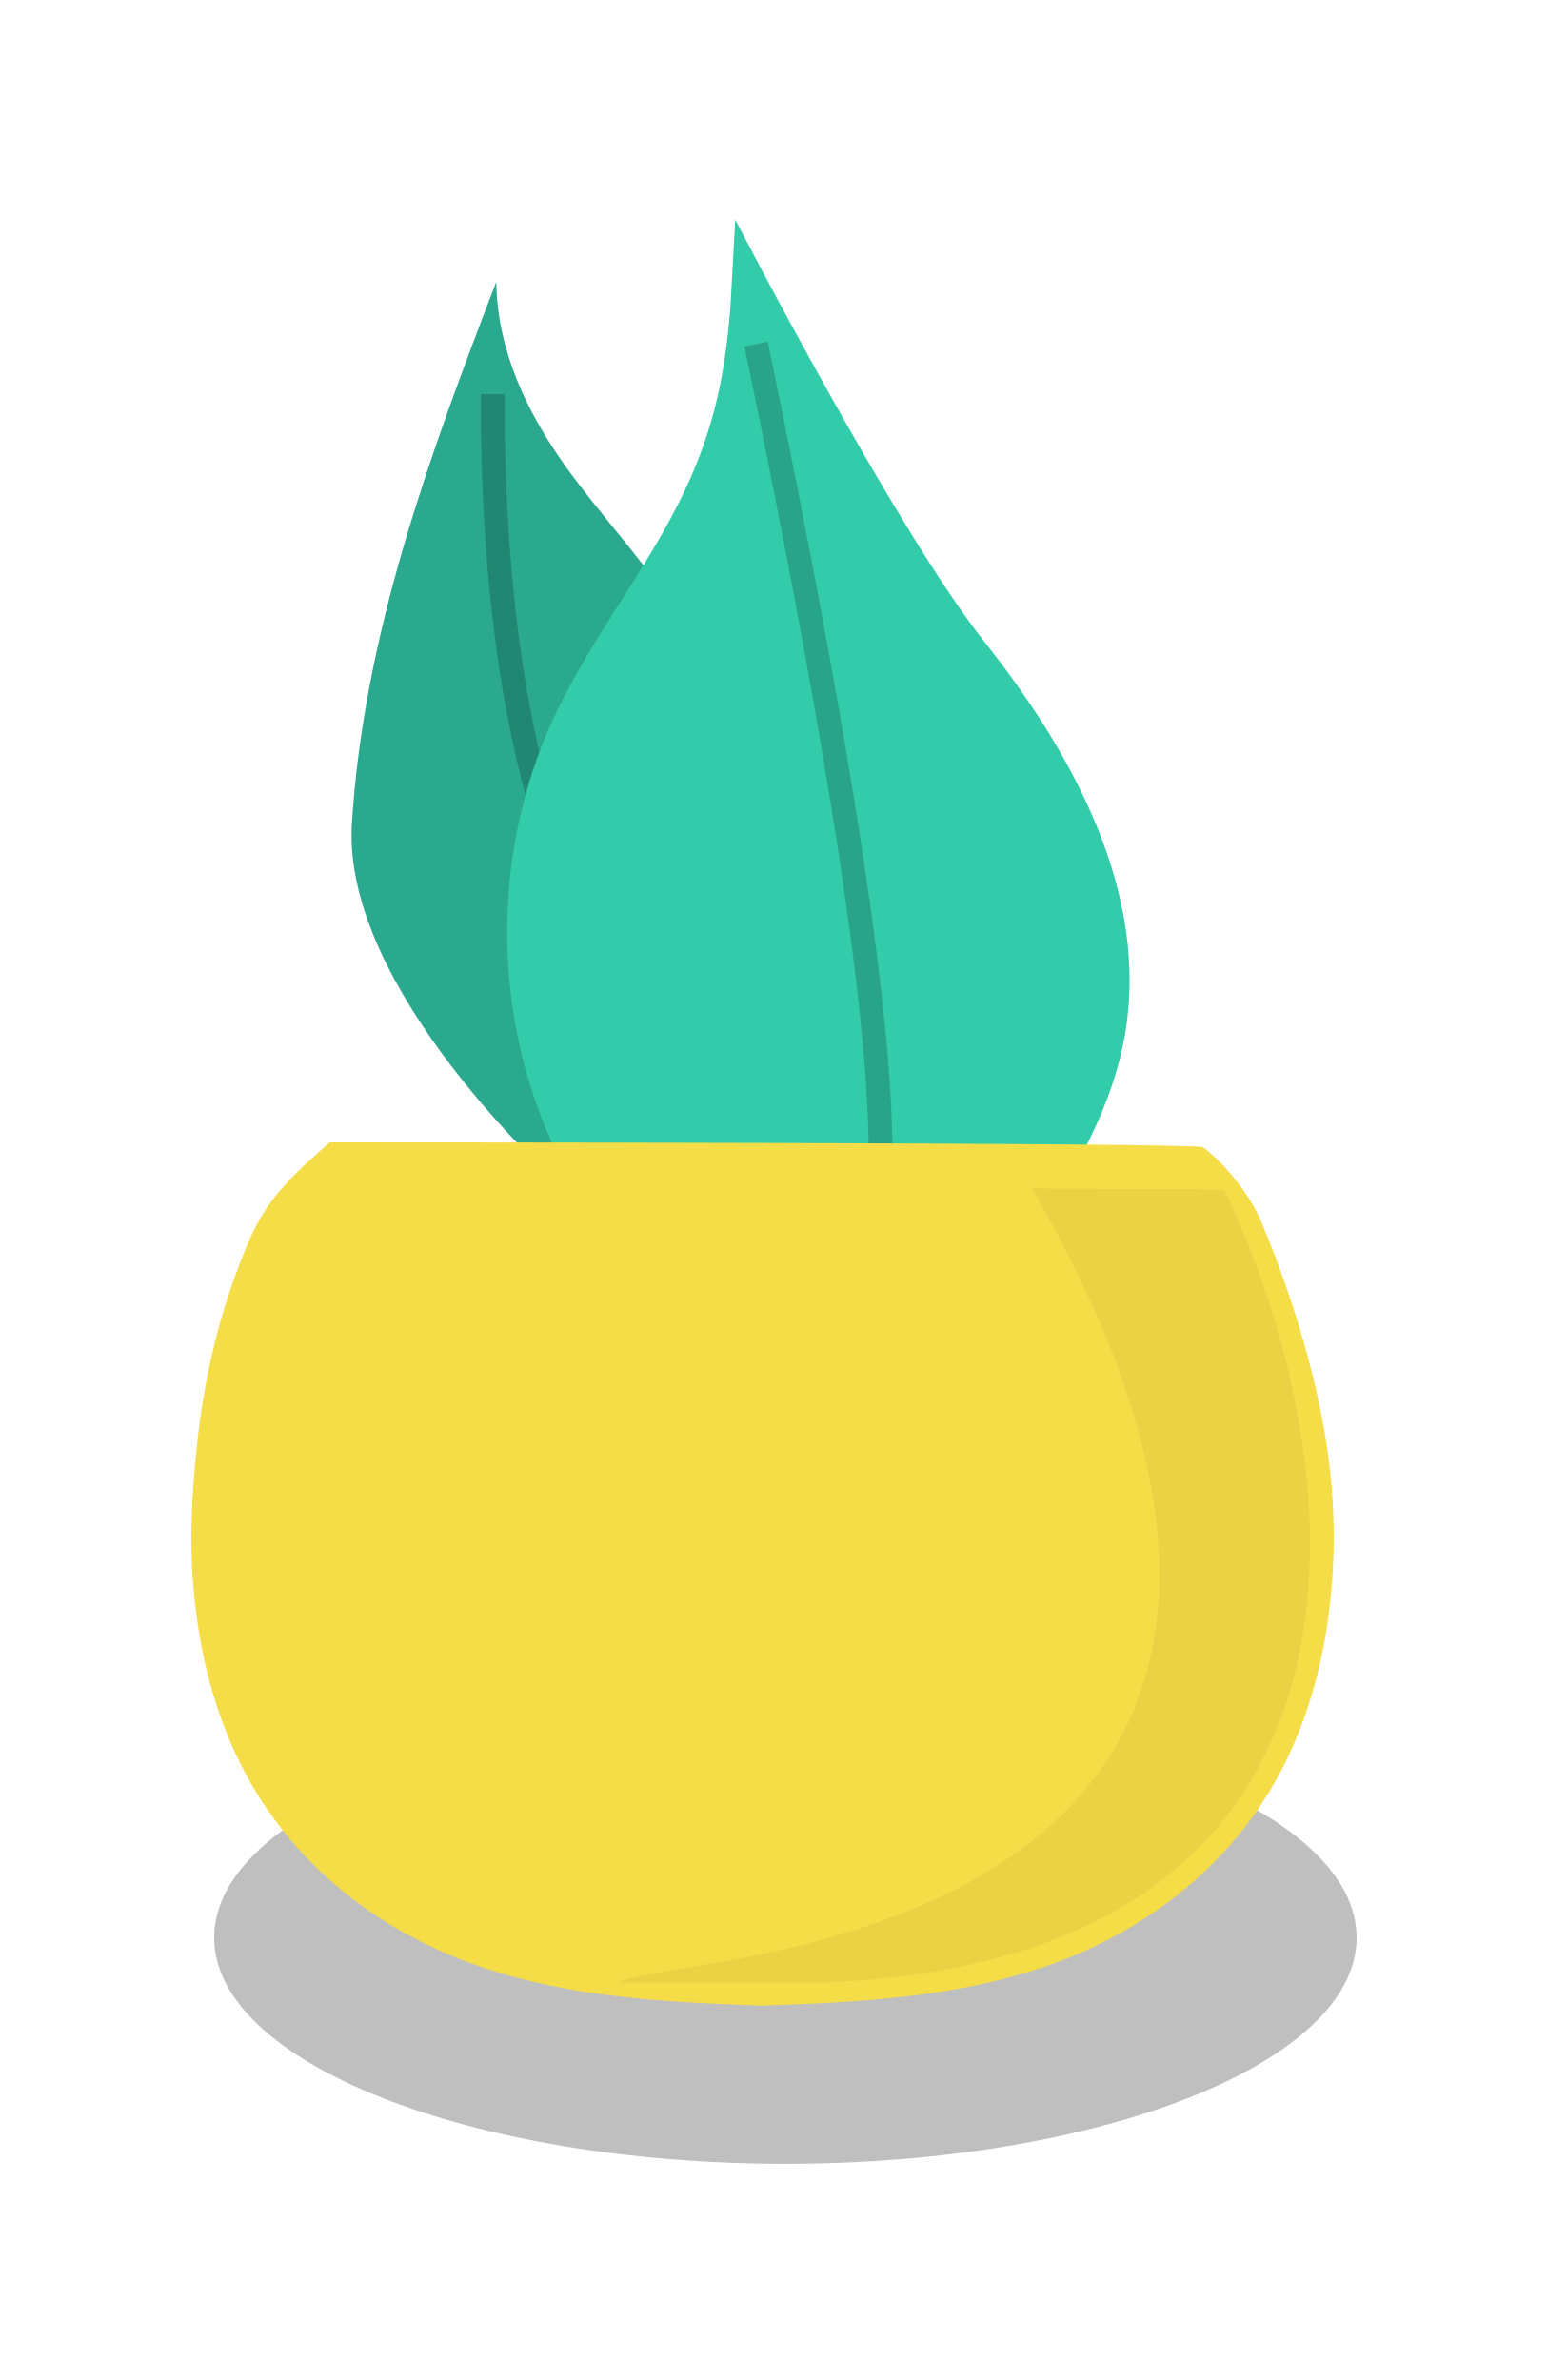
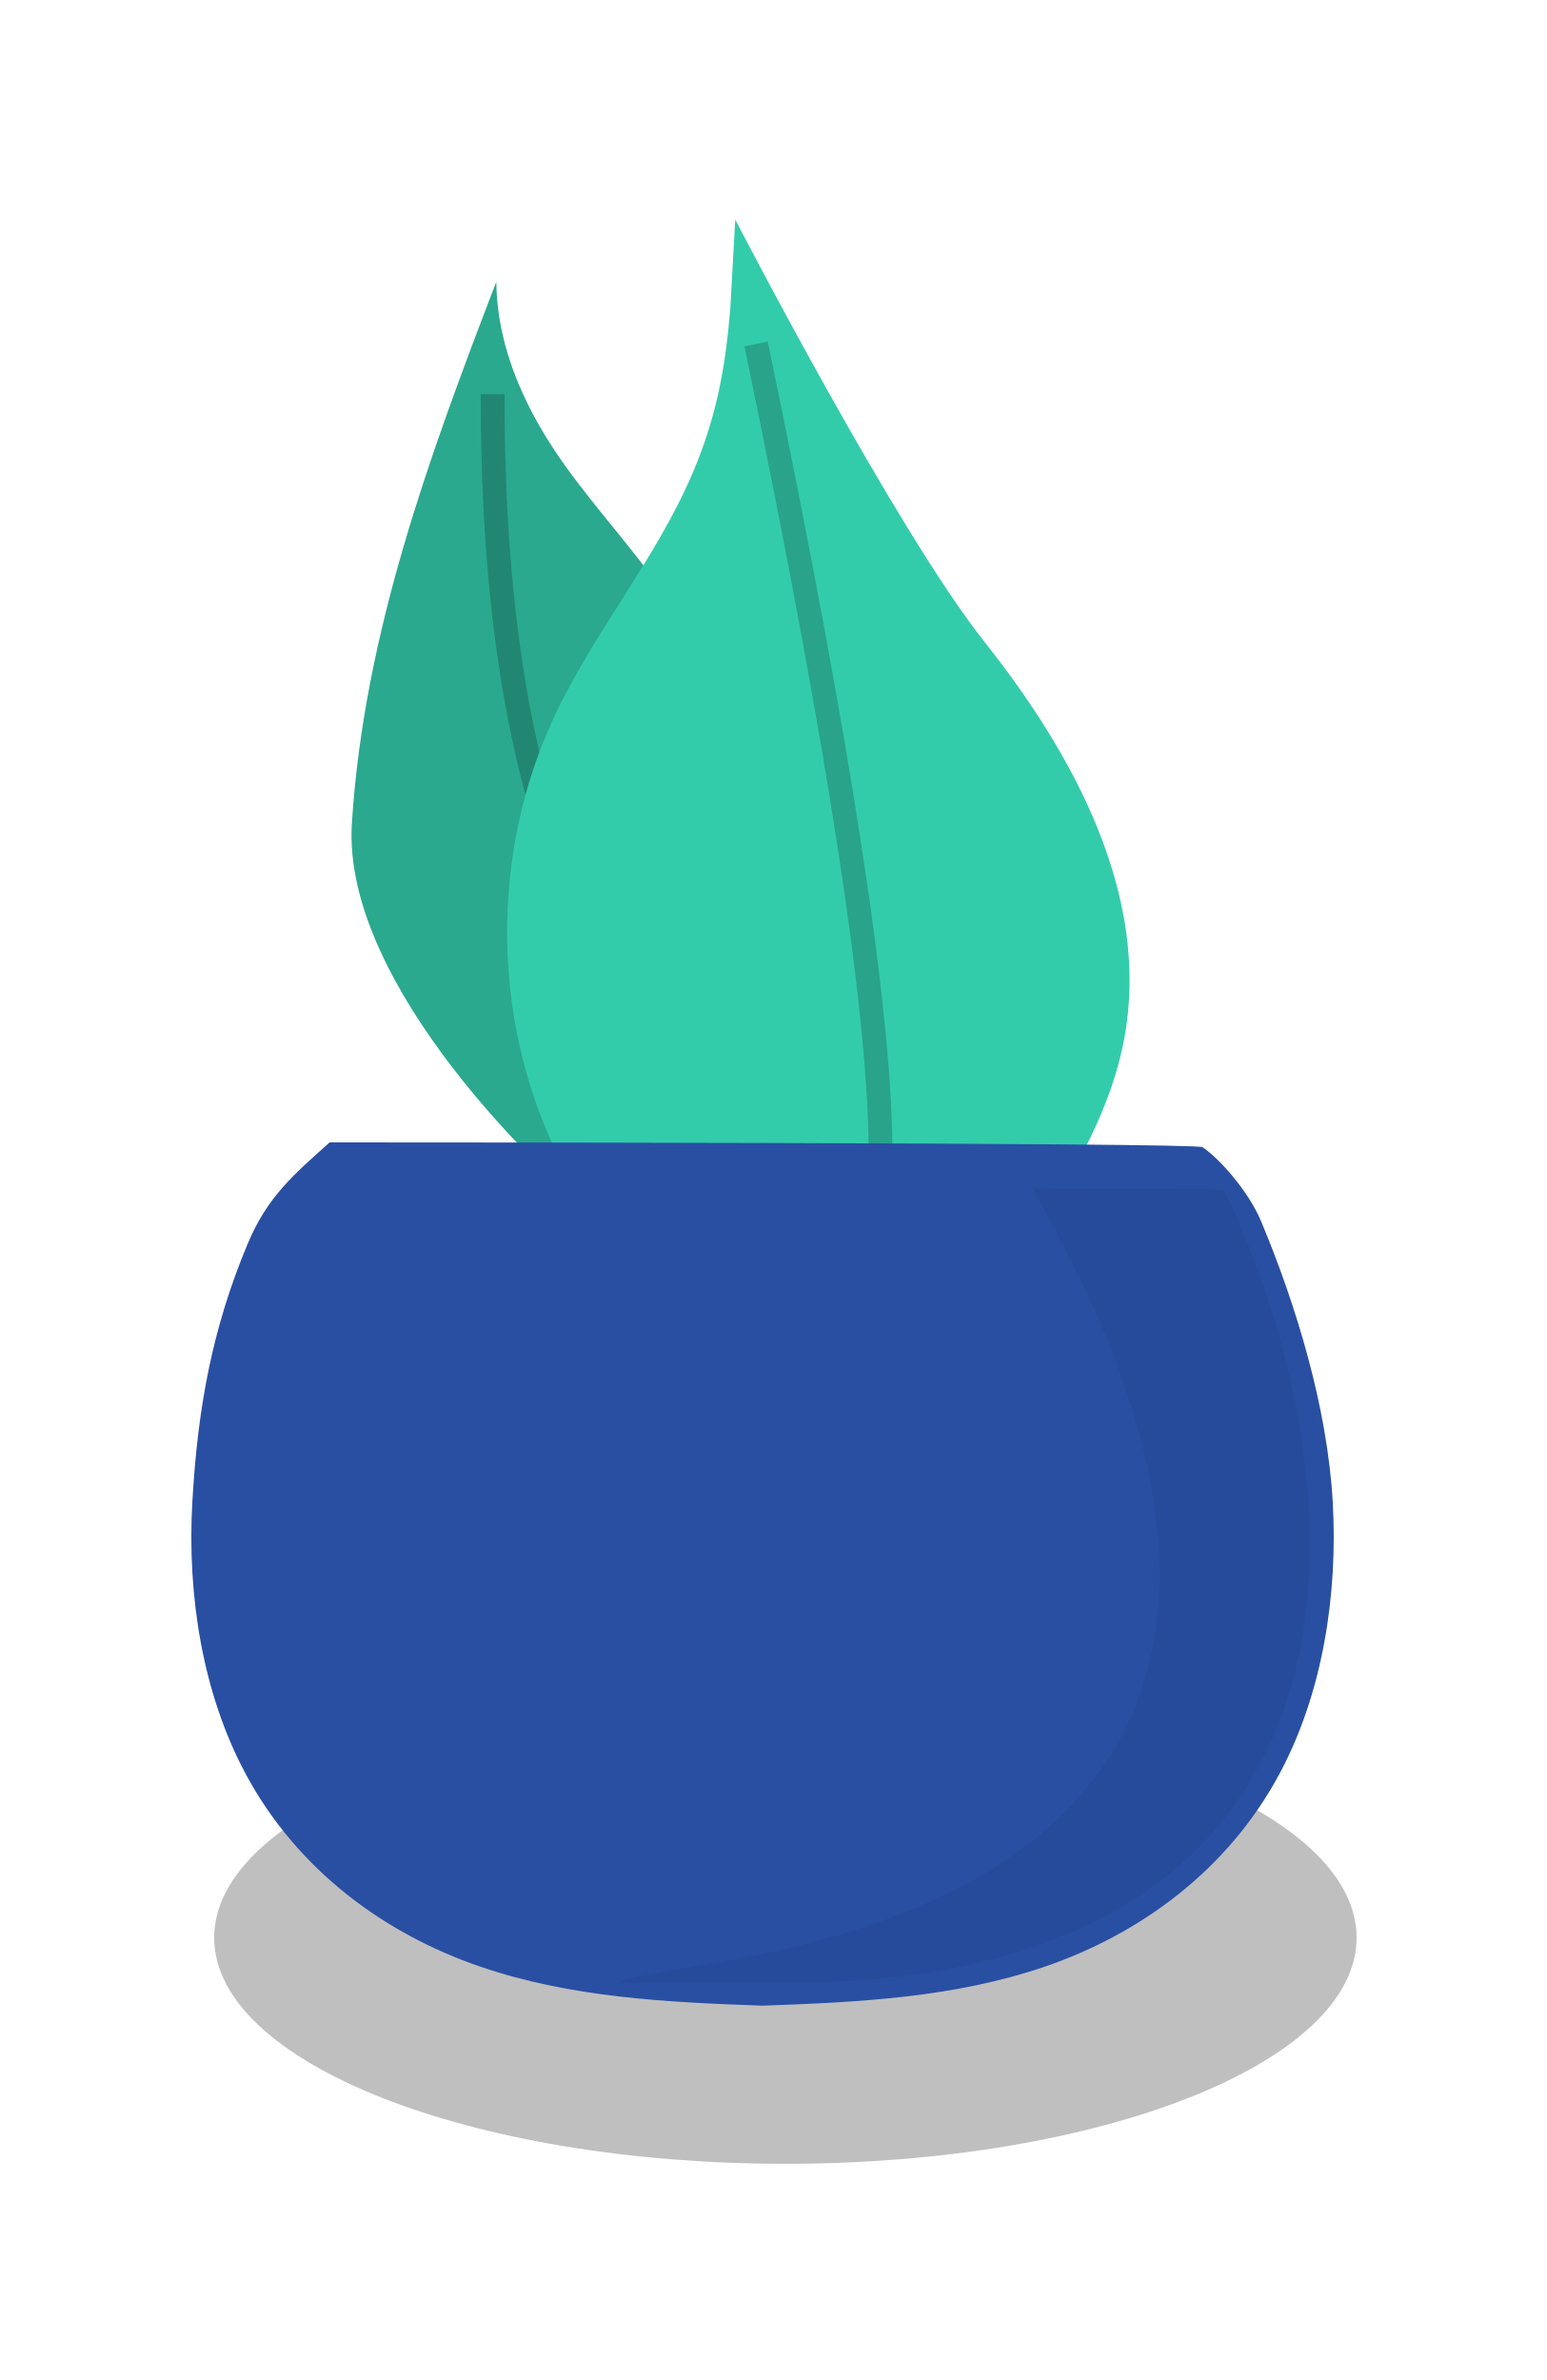
<svg xmlns="http://www.w3.org/2000/svg" width="65" height="100" viewBox="0 0 65 100">
  <g fill="none" fill-rule="evenodd" transform="translate(8 8)">
    <g transform="translate(1.826)">
      <path fill="#2AA98E" d="M4.959,26.582 C4.512,33.594 13.666,41.762 13.666,41.762 L13.666,41.762 C20.786,36.461 20.494,24.057 20.494,24.057 L20.494,24.057 C20.99,21.163 20.13,20.233 18.718,17.922 L18.718,17.922 C17.306,15.614 15.472,13.74 13.918,11.567 L13.918,11.567 C12.367,9.394 11.061,6.766 11.027,3.839 L11.027,3.839 C8.205,11.187 5.468,18.614 4.959,26.582" />
      <path stroke="#000" stroke-opacity=".2" d="M1.129,18.273 C14.271,32.928 25.953,37.31 36.174,31.419" transform="rotate(42 18.652 26.113)" />
      <path fill="#33CCAB" d="M20.859,4.973 C20.65,7.472 20.282,9.476 19.322,11.767 L19.322,11.767 C17.778,15.455 15.102,18.566 13.424,22.195 L13.424,22.195 C10.796,27.874 10.838,34.729 13.533,40.375 L13.533,40.375 C14.732,42.888 16.468,45.196 18.787,46.727 L18.787,46.727 C21.107,48.261 25.895,48.312 26.052,48.299 L26.052,48.299 C28.853,48.068 32.273,45.951 33.831,43.539 L33.831,43.539 C35.426,41.072 36.91,38.449 37.428,35.554 L37.428,35.554 C38.494,29.598 35.299,23.71 31.542,18.973 L31.542,18.973 C27.787,14.235 21.067,1.224 21.067,1.224 L21.067,1.224 C21.067,1.224 20.866,4.899 20.859,4.973" />
      <path stroke="#000" stroke-opacity=".2" d="M21.943,6.454 C25.494,23.532 27.236,34.974 27.17,40.78" />
    </g>
    <g transform="translate(0 39.916)">
      <path fill="#000" fill-opacity=".25" d="M49,33.5 C49,38.748 38.254,43 25.001,43 C11.746,43 1,38.748 1,33.5 C1,28.252 11.746,24 25.001,24 C38.254,24 49,28.252 49,33.5" />
-       <path fill="#F5DD48" d="M0.082,15.183 C-0.144,19.144 0.524,23.242 2.296,26.569 C4.503,30.718 8.246,33.364 12.145,34.704 C15.996,36.028 20.04,36.212 24.04,36.356 C28.039,36.212 32.082,36.028 35.933,34.704 C39.833,33.364 43.575,30.718 45.784,26.569 C47.555,23.242 48.223,19.144 47.997,15.183 C47.771,11.223 46.463,6.922 44.983,3.388 C44.464,2.151 43.267,0.792 42.532,0.287 C42.532,0.084 5.905,0.084 5.851,0.084 C4.308,1.462 3.228,2.383 2.404,4.352 C0.922,7.884 0.307,11.223 0.082,15.183 Z" />
+       <path fill="#294FA3" d="M0.082,15.183 C-0.144,19.144 0.524,23.242 2.296,26.569 C4.503,30.718 8.246,33.364 12.145,34.704 C15.996,36.028 20.04,36.212 24.04,36.356 C28.039,36.212 32.082,36.028 35.933,34.704 C39.833,33.364 43.575,30.718 45.784,26.569 C47.555,23.242 48.223,19.144 47.997,15.183 C47.771,11.223 46.463,6.922 44.983,3.388 C44.464,2.151 43.267,0.792 42.532,0.287 C42.532,0.084 5.905,0.084 5.851,0.084 C4.308,1.462 3.228,2.383 2.404,4.352 C0.922,7.884 0.307,11.223 0.082,15.183 Z" />
      <path fill="#000" fill-rule="nonzero" d="M35.33,1.982 C44.183,17.15 43.495,30.694 22.76,34.432 C18.945,35.065 17.443,35.384 18.252,35.389 L26.43,35.389 C50.725,34.553 49.263,14.34 43.455,2.1 C43.455,1.982 35.33,2.1 35.33,1.982 Z" opacity=".05" />
    </g>
  </g>
</svg>
